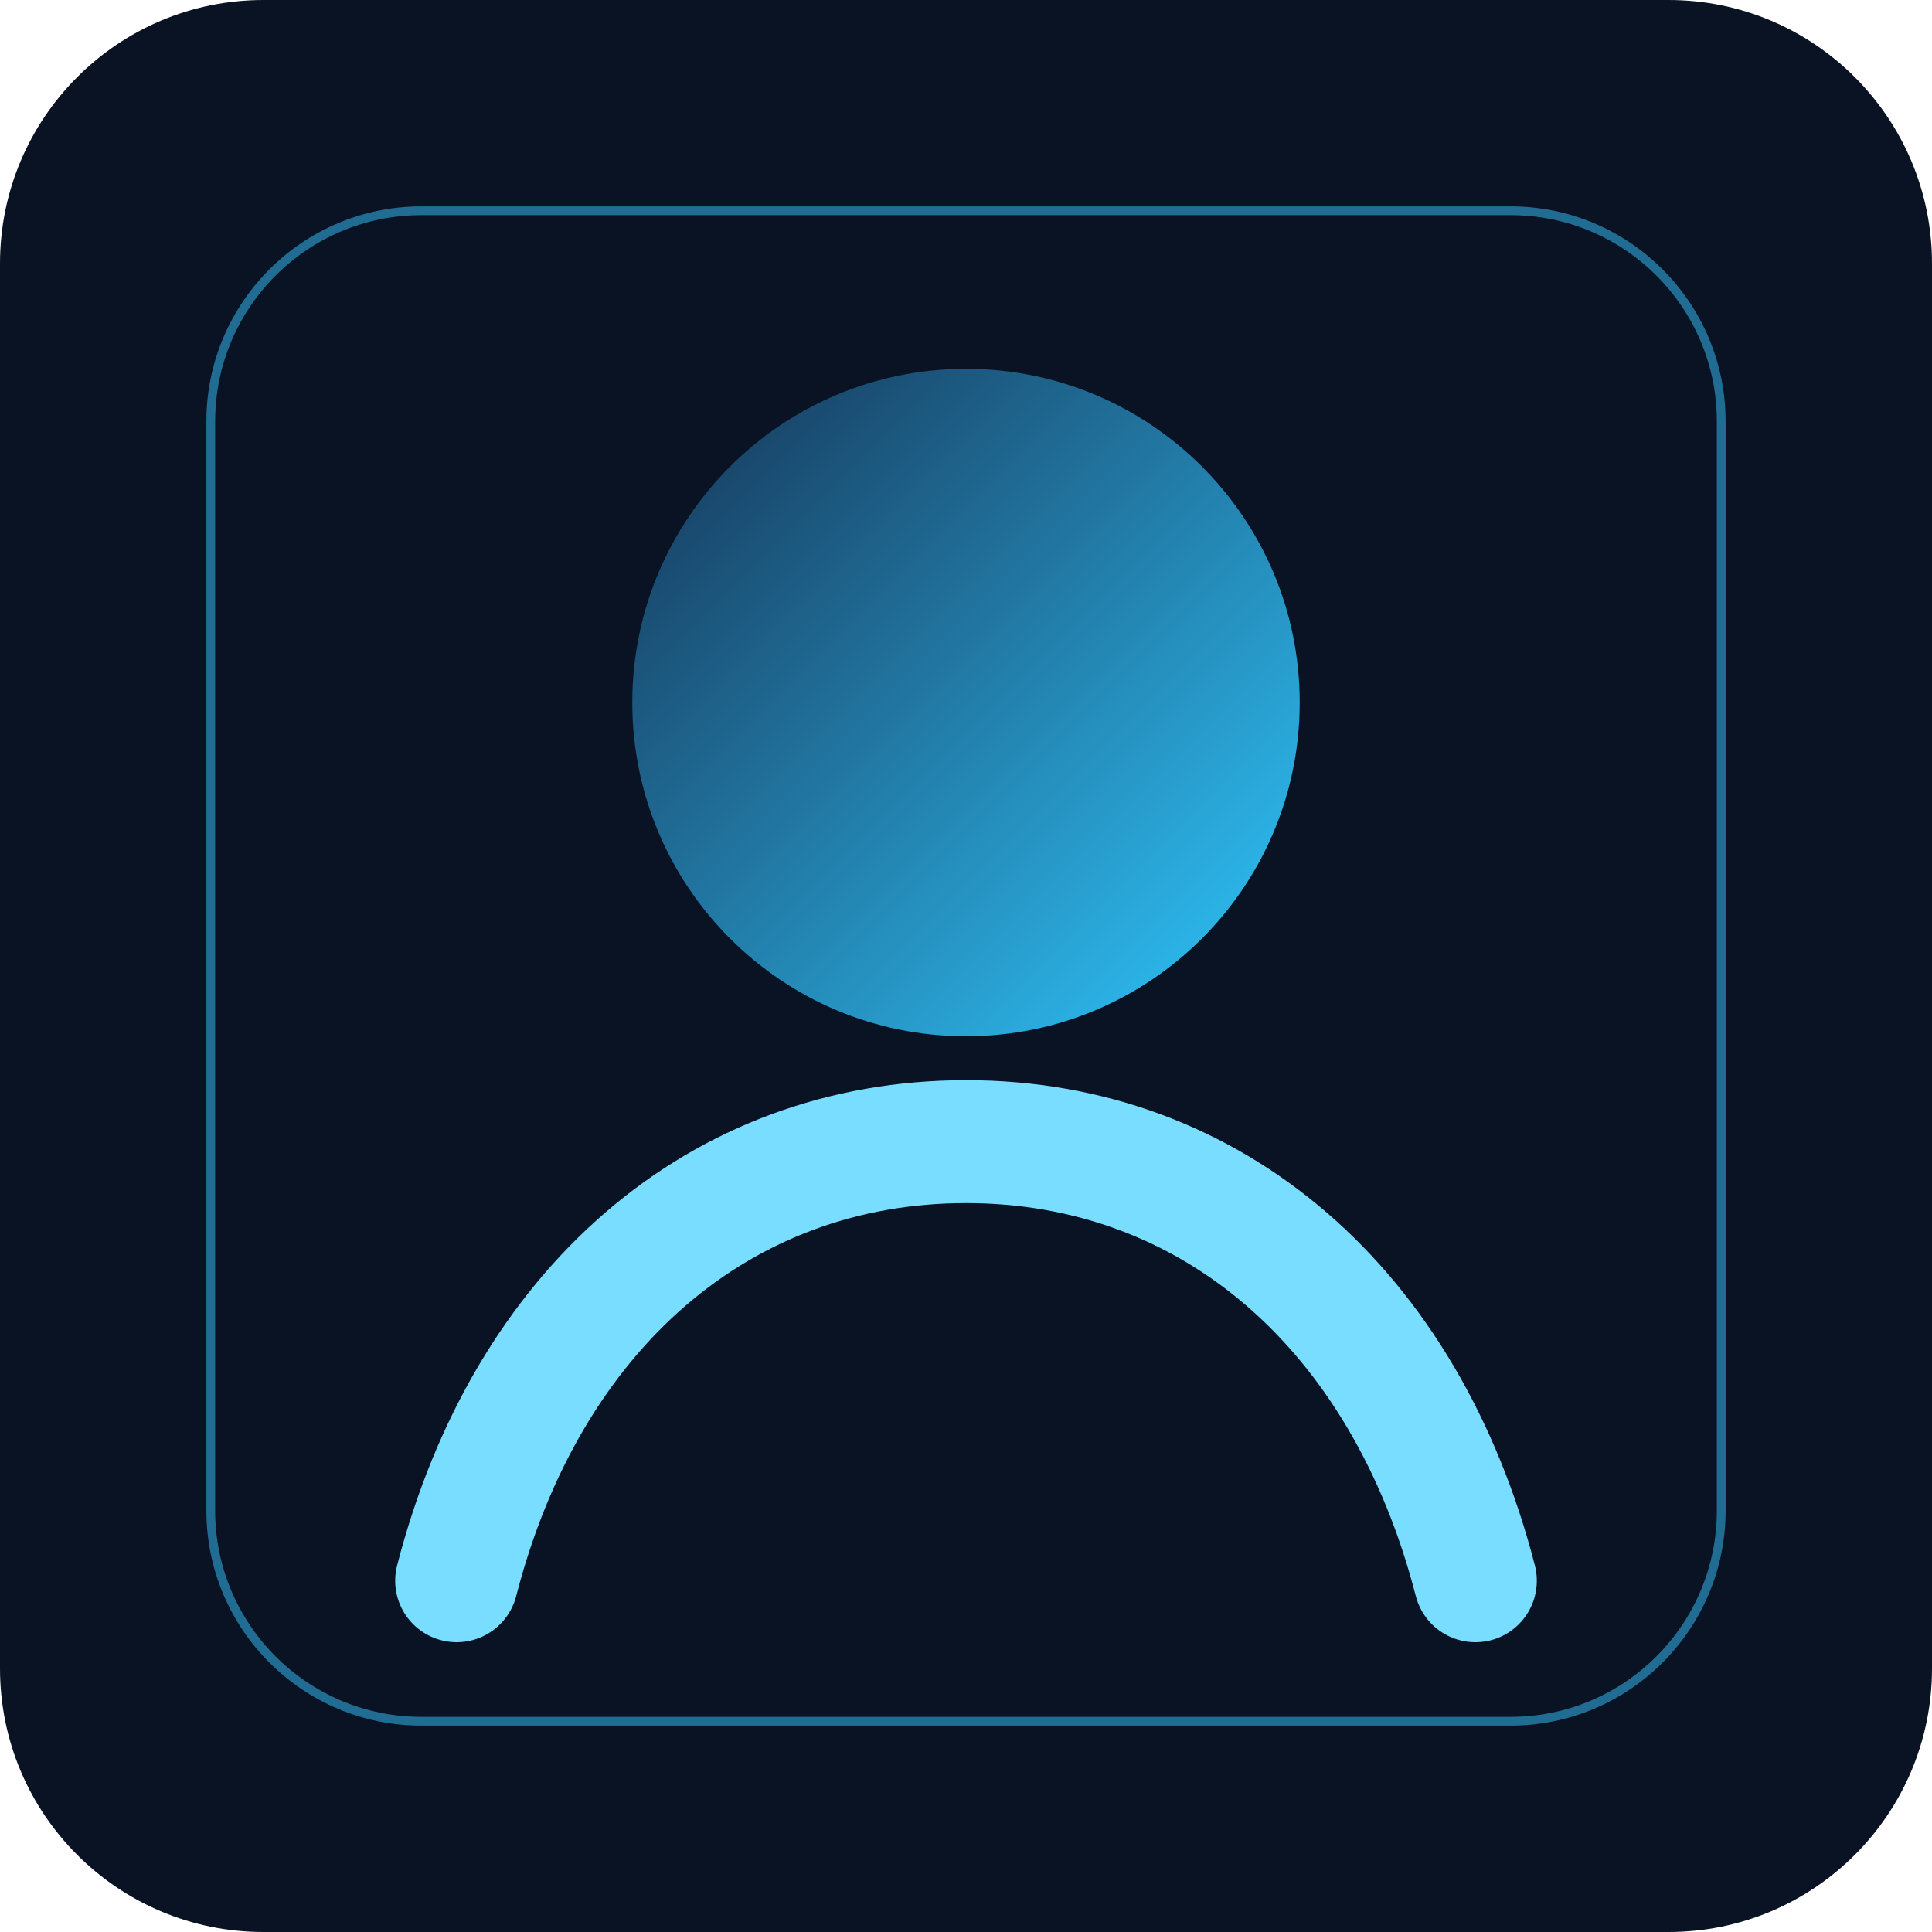
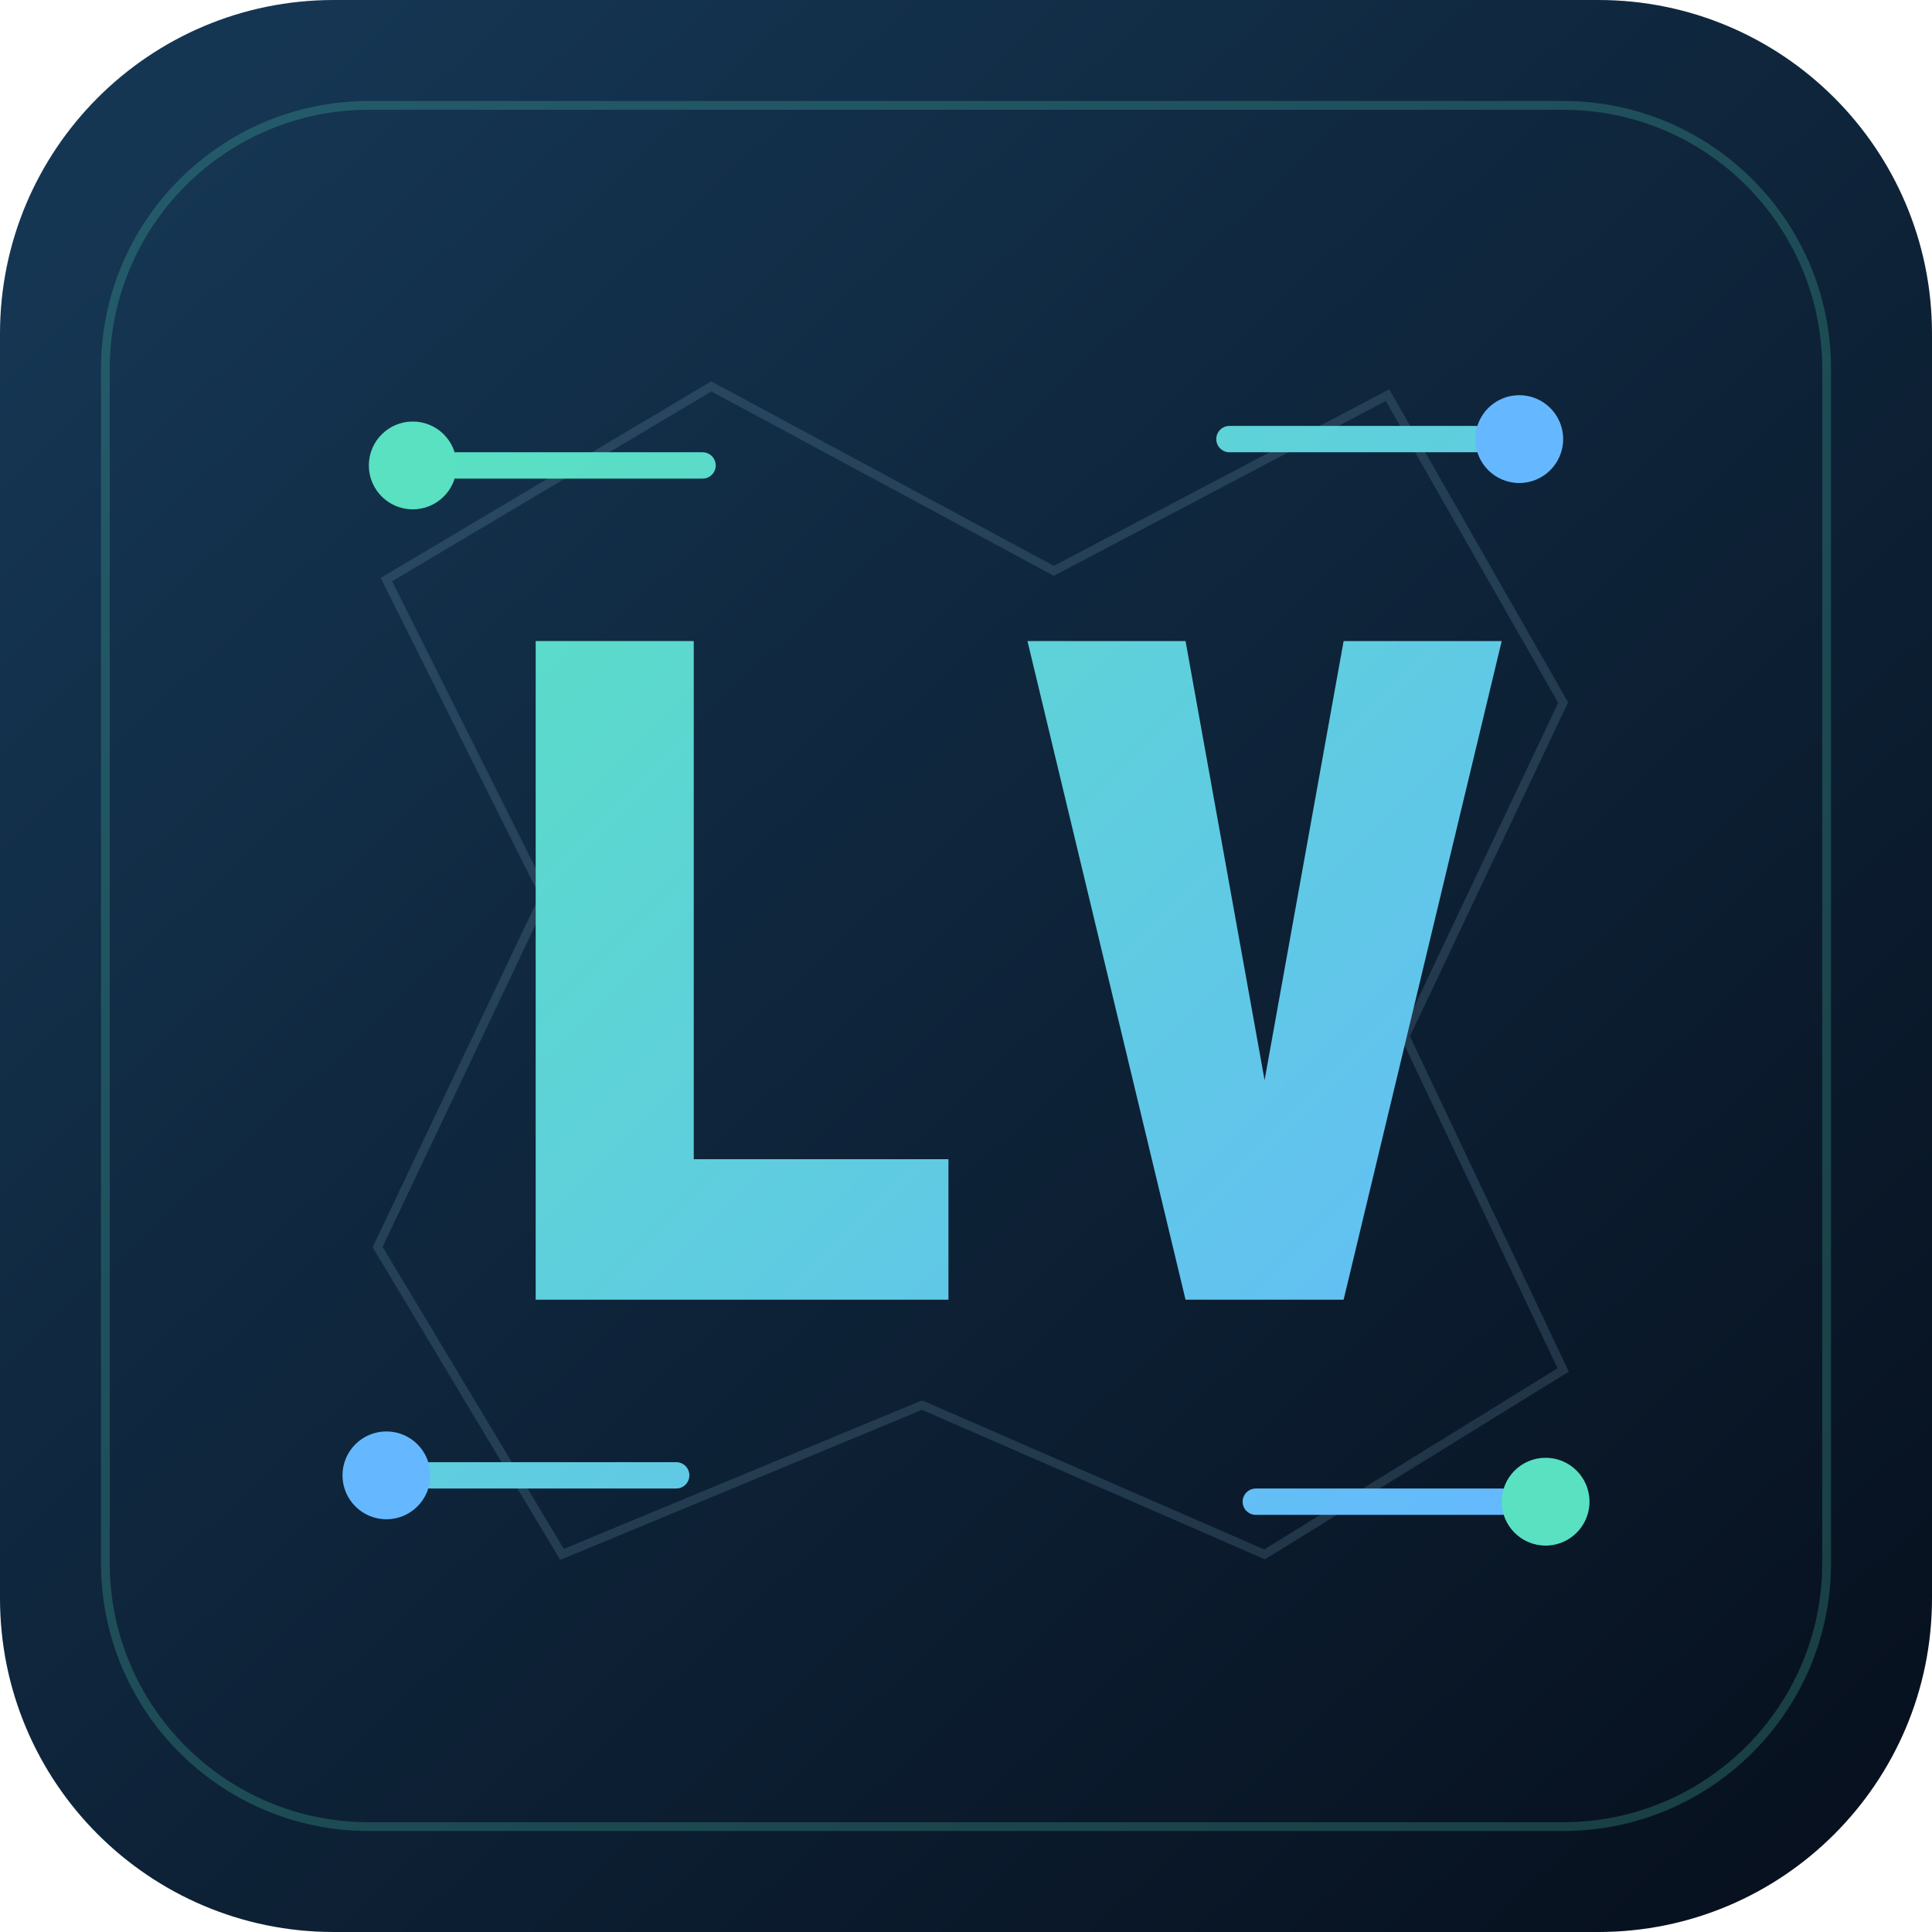
<svg xmlns="http://www.w3.org/2000/svg" viewBox="0 0 220 220" role="img" aria-labelledby="title desc">
  <defs>
-     <linearGradient id="g1" x1="0" y1="0" x2="1" y2="1">
-       <stop offset="0%" stop-color="#163254" />
-       <stop offset="100%" stop-color="#2fc9ff" />
+     <linearGradient id="avatar-bg" x1="20" y1="12" x2="205" y2="211" gradientUnits="userSpaceOnUse">
+       <stop stop-color="#153653" />
+       <stop offset="1" stop-color="#07111f" />
+     </linearGradient>
+     <linearGradient id="avatar-line" x1="48" y1="50" x2="176" y2="178" gradientUnits="userSpaceOnUse">
+       <stop stop-color="#59e1c1" />
+       <stop offset="1" stop-color="#65b8ff" />
    </linearGradient>
  </defs>
-   <rect width="220" height="220" rx="30" fill="#0a1324" />
-   <circle cx="110" cy="80" r="38" fill="url(#g1)" />
-   <path d="M52 180c8-31 30-50 58-50s50 19 58 50" fill="none" stroke="#79ddff" stroke-width="14" stroke-linecap="round" />
-   <rect x="24" y="24" width="172" height="172" rx="24" fill="none" stroke="#39c7ff" stroke-opacity="0.5" />
+   <rect width="220" height="220" rx="38" fill="url(#avatar-bg)" />
+   <path d="M44 66 81 44l39 21 38-20 20 35-18 38 18 38-34 21-39-17-41 17-21-35 19-40-18-36Z" fill="none" stroke="#8db9cf" stroke-opacity=".18" />
+   <path d="M52 53h28M140 50h28M49 168h28M143 171h28" stroke="url(#avatar-line)" stroke-width="3" stroke-linecap="round" />
+   <circle cx="47" cy="53" r="5" fill="#59e1c1" />
+   <circle cx="173" cy="50" r="5" fill="#65b8ff" />
+   <circle cx="44" cy="168" r="5" fill="#65b8ff" />
+   <circle cx="176" cy="171" r="5" fill="#59e1c1" />
+   <path d="M61 73v75h47v-16H79V73H61Zm56 0 18 75h18l18-75h-18l-9 50-9-50h-18Z" fill="url(#avatar-line)" />
+   <rect x="12" y="12" width="196" height="196" rx="30" fill="none" stroke="#59e1c1" stroke-opacity=".22" />
</svg>
